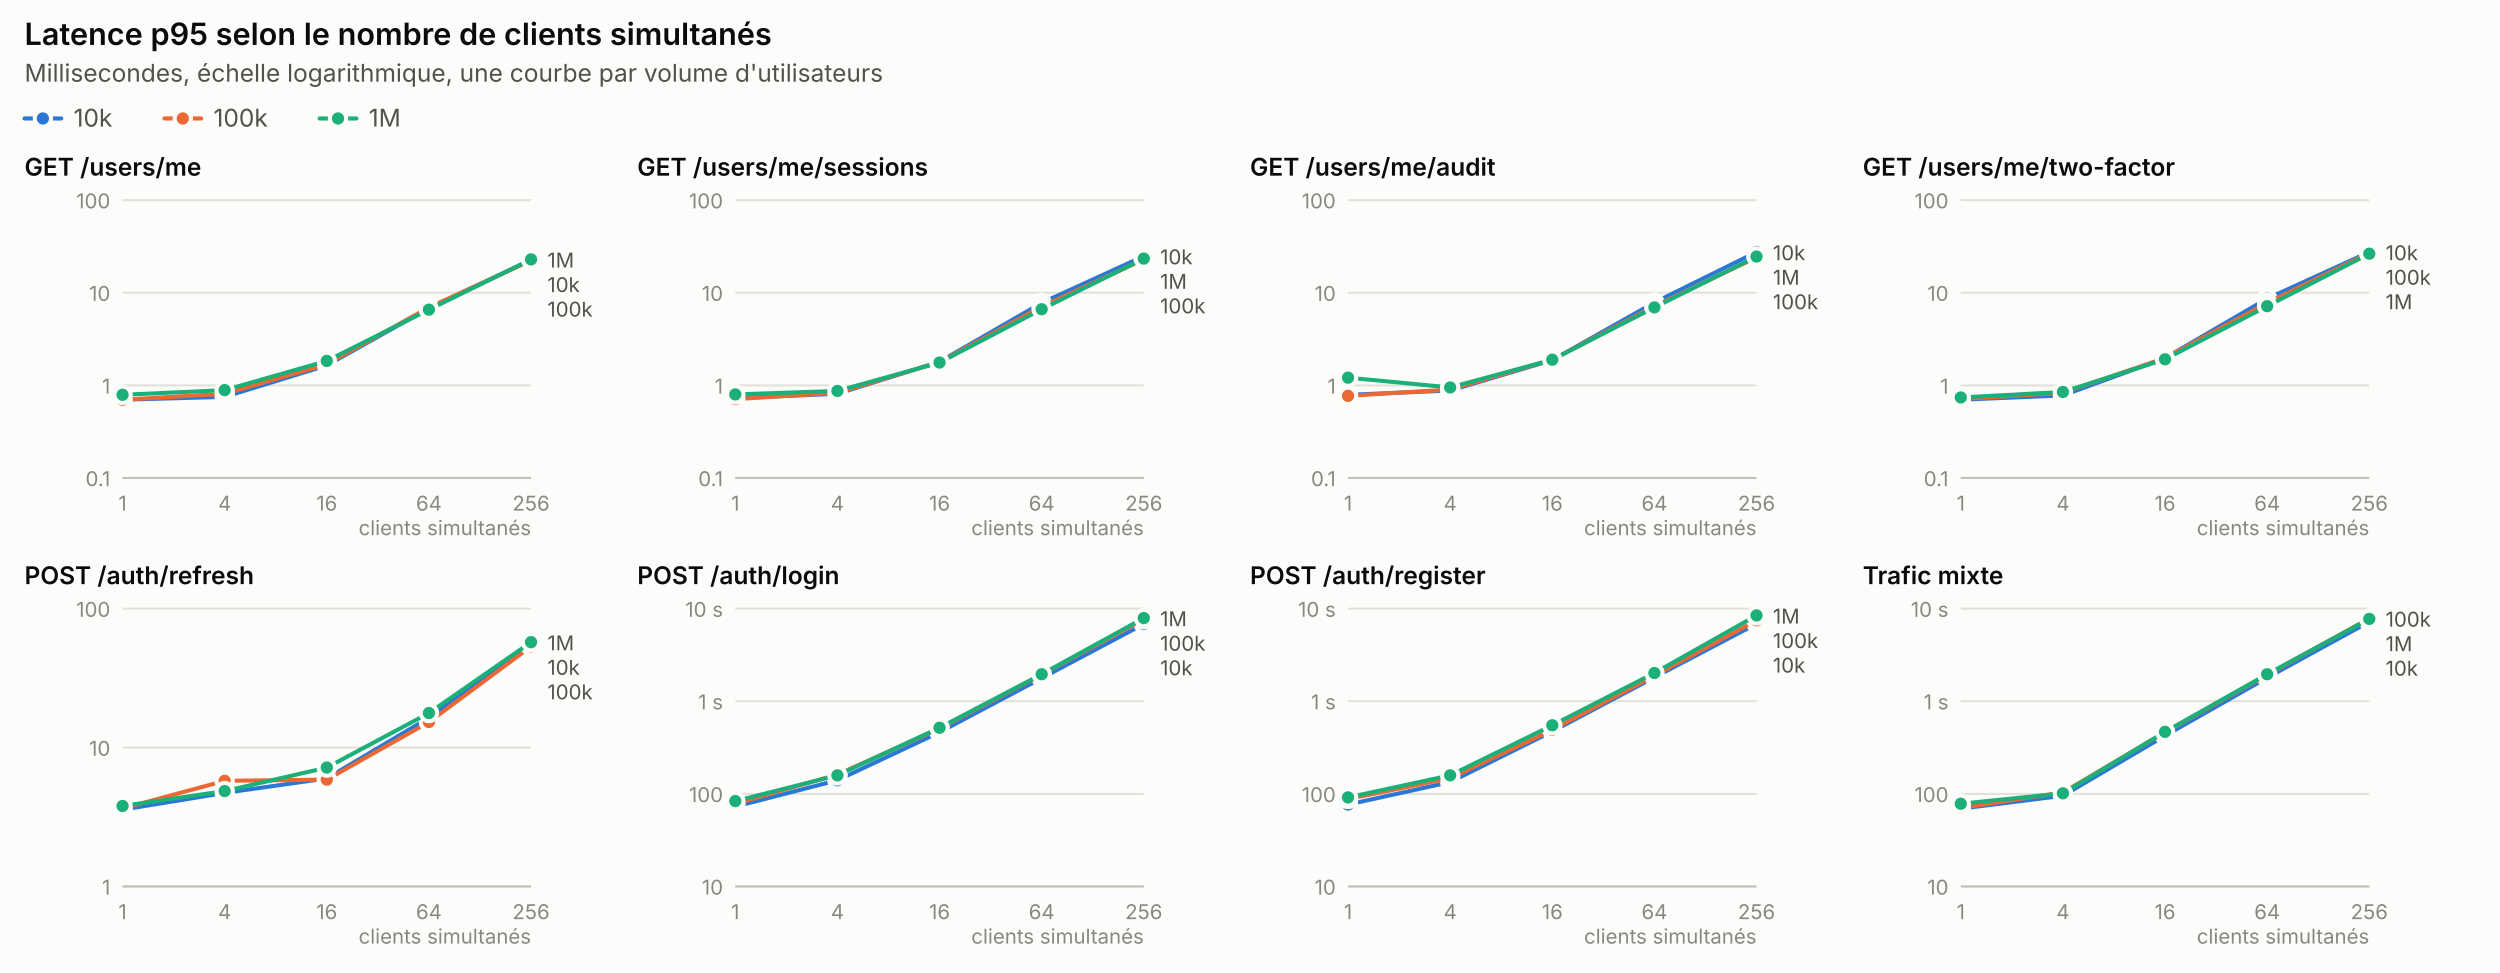
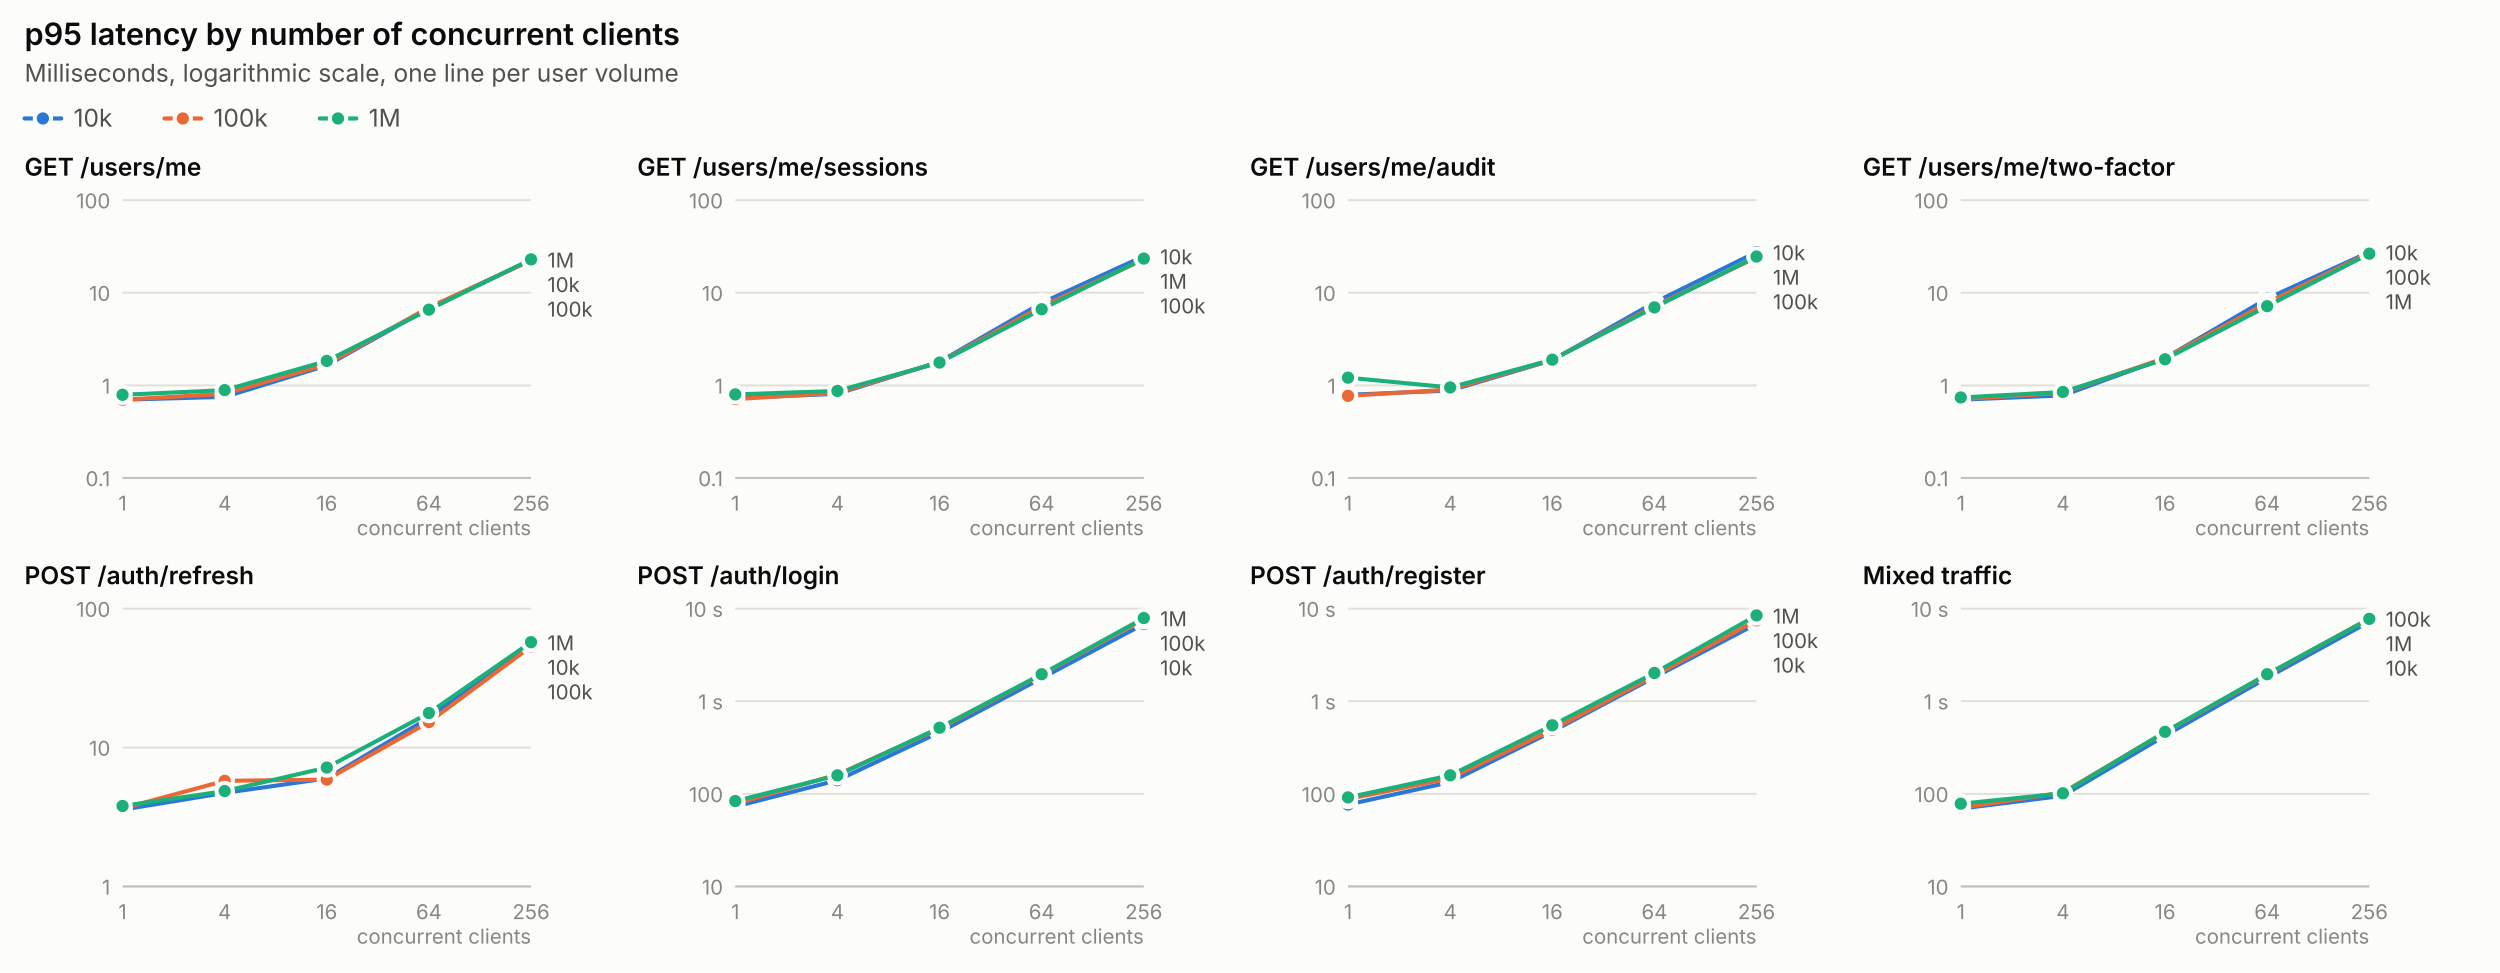
<svg xmlns="http://www.w3.org/2000/svg" width="1224" height="476" viewBox="0 0 1224 476" font-family="system-ui, -apple-system, &quot;Segoe UI&quot;, sans-serif">
  <rect width="1224" height="476" fill="#fcfcfb" />
-   <text x="12.0" y="22.0" font-size="15" fill="#0b0b0b" text-anchor="start" font-weight="600">Latence p95 selon le nombre de clients simultanés</text>
-   <text x="12.0" y="40.0" font-size="12" fill="#52514e" text-anchor="start" font-weight="400">Millisecondes, échelle logarithmique, une courbe par volume d'utilisateurs</text>
+   <text x="12.0" y="22.0" font-size="15" fill="#0b0b0b" text-anchor="start" font-weight="600">p95 latency by number of concurrent clients</text>
+   <text x="12.0" y="40.0" font-size="12" fill="#52514e" text-anchor="start" font-weight="400">Milliseconds, logarithmic scale, one line per user volume</text>
  <line x1="12" y1="58" x2="30" y2="58" stroke="#2a78d6" stroke-width="2" stroke-linecap="round" />
  <circle cx="21" cy="58" r="4" fill="#2a78d6" stroke="#fcfcfb" stroke-width="2" />
  <text x="36.0" y="62.0" font-size="12" fill="#52514e" text-anchor="start" font-weight="400">10k</text>
  <line x1="80.5" y1="58" x2="98.5" y2="58" stroke="#eb6834" stroke-width="2" stroke-linecap="round" />
  <circle cx="89.5" cy="58" r="4" fill="#eb6834" stroke="#fcfcfb" stroke-width="2" />
  <text x="104.5" y="62.0" font-size="12" fill="#52514e" text-anchor="start" font-weight="400">100k</text>
  <line x1="156.5" y1="58" x2="174.5" y2="58" stroke="#1baf7a" stroke-width="2" stroke-linecap="round" />
  <circle cx="165.5" cy="58" r="4" fill="#1baf7a" stroke="#fcfcfb" stroke-width="2" />
  <text x="180.5" y="62.0" font-size="12" fill="#52514e" text-anchor="start" font-weight="400">1M</text>
  <text x="12.0" y="86.0" font-size="12" fill="#0b0b0b" text-anchor="start" font-weight="600">GET /users/me</text>
  <line x1="60" y1="234.0" x2="260" y2="234.0" stroke="#e1e0d9" stroke-width="1" />
  <text x="54.0" y="238.0" font-size="10" fill="#898781" text-anchor="end" font-weight="400">0.1</text>
  <line x1="60" y1="188.7" x2="260" y2="188.7" stroke="#e1e0d9" stroke-width="1" />
  <text x="54.0" y="192.7" font-size="10" fill="#898781" text-anchor="end" font-weight="400">1</text>
  <line x1="60" y1="143.3" x2="260" y2="143.3" stroke="#e1e0d9" stroke-width="1" />
  <text x="54.0" y="147.3" font-size="10" fill="#898781" text-anchor="end" font-weight="400">10</text>
  <line x1="60" y1="98.0" x2="260" y2="98.0" stroke="#e1e0d9" stroke-width="1" />
  <text x="54.0" y="102.0" font-size="10" fill="#898781" text-anchor="end" font-weight="400">100</text>
  <line x1="60" y1="234" x2="260" y2="234" stroke="#c3c2b7" stroke-width="1" />
  <text x="60.0" y="250.0" font-size="10" fill="#898781" text-anchor="middle" font-weight="400">1</text>
  <text x="110.0" y="250.0" font-size="10" fill="#898781" text-anchor="middle" font-weight="400">4</text>
  <text x="160.0" y="250.0" font-size="10" fill="#898781" text-anchor="middle" font-weight="400">16</text>
  <text x="210.0" y="250.0" font-size="10" fill="#898781" text-anchor="middle" font-weight="400">64</text>
  <text x="260.0" y="250.0" font-size="10" fill="#898781" text-anchor="middle" font-weight="400">256</text>
-   <text x="260.0" y="262.0" font-size="10" fill="#898781" text-anchor="end" font-weight="400">clients simultanés</text>
+   <text x="260.0" y="262.0" font-size="10" fill="#898781" text-anchor="end" font-weight="400">concurrent clients</text>
  <path d="M60.0,195.7 L110.0,194.3 L160.0,178.9 L210.0,150.9 L260.0,127.3" fill="none" stroke="#2a78d6" stroke-width="2" stroke-linejoin="round" stroke-linecap="round" />
  <circle cx="60.0" cy="195.7" r="4" fill="#2a78d6" stroke="#fcfcfb" stroke-width="2" />
  <circle cx="110.0" cy="194.3" r="4" fill="#2a78d6" stroke="#fcfcfb" stroke-width="2" />
  <circle cx="160.0" cy="178.9" r="4" fill="#2a78d6" stroke="#fcfcfb" stroke-width="2" />
  <circle cx="210.0" cy="150.9" r="4" fill="#2a78d6" stroke="#fcfcfb" stroke-width="2" />
  <circle cx="260.0" cy="127.3" r="4" fill="#2a78d6" stroke="#fcfcfb" stroke-width="2" />
  <path d="M60.0,195.7 L110.0,192.8 L160.0,178.3 L210.0,150.5 L260.0,127.5" fill="none" stroke="#eb6834" stroke-width="2" stroke-linejoin="round" stroke-linecap="round" />
  <circle cx="60.0" cy="195.7" r="4" fill="#eb6834" stroke="#fcfcfb" stroke-width="2" />
  <circle cx="110.0" cy="192.8" r="4" fill="#eb6834" stroke="#fcfcfb" stroke-width="2" />
  <circle cx="160.0" cy="178.3" r="4" fill="#eb6834" stroke="#fcfcfb" stroke-width="2" />
  <circle cx="210.0" cy="150.5" r="4" fill="#eb6834" stroke="#fcfcfb" stroke-width="2" />
  <circle cx="260.0" cy="127.5" r="4" fill="#eb6834" stroke="#fcfcfb" stroke-width="2" />
  <path d="M60.0,193.3 L110.0,191.0 L160.0,176.7 L210.0,151.6 L260.0,127.0" fill="none" stroke="#1baf7a" stroke-width="2" stroke-linejoin="round" stroke-linecap="round" />
  <circle cx="60.0" cy="193.3" r="4" fill="#1baf7a" stroke="#fcfcfb" stroke-width="2" />
  <circle cx="110.0" cy="191.0" r="4" fill="#1baf7a" stroke="#fcfcfb" stroke-width="2" />
  <circle cx="160.0" cy="176.7" r="4" fill="#1baf7a" stroke="#fcfcfb" stroke-width="2" />
  <circle cx="210.0" cy="151.6" r="4" fill="#1baf7a" stroke="#fcfcfb" stroke-width="2" />
  <circle cx="260.0" cy="127.0" r="4" fill="#1baf7a" stroke="#fcfcfb" stroke-width="2" />
  <text x="268.0" y="131.0" font-size="10" fill="#52514e" text-anchor="start" font-weight="400">1M</text>
  <text x="268.0" y="143.0" font-size="10" fill="#52514e" text-anchor="start" font-weight="400">10k</text>
  <text x="268.0" y="155.0" font-size="10" fill="#52514e" text-anchor="start" font-weight="400">100k</text>
  <text x="312.0" y="86.0" font-size="12" fill="#0b0b0b" text-anchor="start" font-weight="600">GET /users/me/sessions</text>
  <line x1="360" y1="234.0" x2="560" y2="234.0" stroke="#e1e0d9" stroke-width="1" />
  <text x="354.0" y="238.0" font-size="10" fill="#898781" text-anchor="end" font-weight="400">0.1</text>
  <line x1="360" y1="188.7" x2="560" y2="188.7" stroke="#e1e0d9" stroke-width="1" />
  <text x="354.0" y="192.7" font-size="10" fill="#898781" text-anchor="end" font-weight="400">1</text>
  <line x1="360" y1="143.3" x2="560" y2="143.3" stroke="#e1e0d9" stroke-width="1" />
  <text x="354.0" y="147.3" font-size="10" fill="#898781" text-anchor="end" font-weight="400">10</text>
  <line x1="360" y1="98.0" x2="560" y2="98.0" stroke="#e1e0d9" stroke-width="1" />
  <text x="354.0" y="102.0" font-size="10" fill="#898781" text-anchor="end" font-weight="400">100</text>
  <line x1="360" y1="234" x2="560" y2="234" stroke="#c3c2b7" stroke-width="1" />
  <text x="360.0" y="250.0" font-size="10" fill="#898781" text-anchor="middle" font-weight="400">1</text>
  <text x="410.0" y="250.0" font-size="10" fill="#898781" text-anchor="middle" font-weight="400">4</text>
  <text x="460.0" y="250.0" font-size="10" fill="#898781" text-anchor="middle" font-weight="400">16</text>
  <text x="510.0" y="250.0" font-size="10" fill="#898781" text-anchor="middle" font-weight="400">64</text>
  <text x="560.0" y="250.0" font-size="10" fill="#898781" text-anchor="middle" font-weight="400">256</text>
-   <text x="560.0" y="262.0" font-size="10" fill="#898781" text-anchor="end" font-weight="400">clients simultanés</text>
+   <text x="560.0" y="262.0" font-size="10" fill="#898781" text-anchor="end" font-weight="400">concurrent clients</text>
  <path d="M360.0,194.9 L410.0,192.8 L460.0,177.1 L510.0,148.3 L560.0,125.4" fill="none" stroke="#2a78d6" stroke-width="2" stroke-linejoin="round" stroke-linecap="round" />
  <circle cx="360.0" cy="194.9" r="4" fill="#2a78d6" stroke="#fcfcfb" stroke-width="2" />
  <circle cx="410.0" cy="192.8" r="4" fill="#2a78d6" stroke="#fcfcfb" stroke-width="2" />
  <circle cx="460.0" cy="177.1" r="4" fill="#2a78d6" stroke="#fcfcfb" stroke-width="2" />
  <circle cx="510.0" cy="148.3" r="4" fill="#2a78d6" stroke="#fcfcfb" stroke-width="2" />
  <circle cx="560.0" cy="125.4" r="4" fill="#2a78d6" stroke="#fcfcfb" stroke-width="2" />
  <path d="M360.0,195.4 L410.0,192.3 L460.0,177.3 L510.0,150.1 L560.0,127.0" fill="none" stroke="#eb6834" stroke-width="2" stroke-linejoin="round" stroke-linecap="round" />
  <circle cx="360.0" cy="195.4" r="4" fill="#eb6834" stroke="#fcfcfb" stroke-width="2" />
  <circle cx="410.0" cy="192.3" r="4" fill="#eb6834" stroke="#fcfcfb" stroke-width="2" />
  <circle cx="460.0" cy="177.3" r="4" fill="#eb6834" stroke="#fcfcfb" stroke-width="2" />
  <circle cx="510.0" cy="150.1" r="4" fill="#eb6834" stroke="#fcfcfb" stroke-width="2" />
  <circle cx="560.0" cy="127.0" r="4" fill="#eb6834" stroke="#fcfcfb" stroke-width="2" />
  <path d="M360.0,193.1 L410.0,191.4 L460.0,177.5 L510.0,151.4 L560.0,126.6" fill="none" stroke="#1baf7a" stroke-width="2" stroke-linejoin="round" stroke-linecap="round" />
  <circle cx="360.0" cy="193.1" r="4" fill="#1baf7a" stroke="#fcfcfb" stroke-width="2" />
  <circle cx="410.0" cy="191.4" r="4" fill="#1baf7a" stroke="#fcfcfb" stroke-width="2" />
  <circle cx="460.0" cy="177.5" r="4" fill="#1baf7a" stroke="#fcfcfb" stroke-width="2" />
  <circle cx="510.0" cy="151.4" r="4" fill="#1baf7a" stroke="#fcfcfb" stroke-width="2" />
  <circle cx="560.0" cy="126.6" r="4" fill="#1baf7a" stroke="#fcfcfb" stroke-width="2" />
  <text x="568.0" y="129.4" font-size="10" fill="#52514e" text-anchor="start" font-weight="400">10k</text>
  <text x="568.0" y="141.4" font-size="10" fill="#52514e" text-anchor="start" font-weight="400">1M</text>
  <text x="568.0" y="153.4" font-size="10" fill="#52514e" text-anchor="start" font-weight="400">100k</text>
  <text x="612.0" y="86.0" font-size="12" fill="#0b0b0b" text-anchor="start" font-weight="600">GET /users/me/audit</text>
  <line x1="660" y1="234.0" x2="860" y2="234.0" stroke="#e1e0d9" stroke-width="1" />
  <text x="654.0" y="238.0" font-size="10" fill="#898781" text-anchor="end" font-weight="400">0.1</text>
  <line x1="660" y1="188.7" x2="860" y2="188.7" stroke="#e1e0d9" stroke-width="1" />
  <text x="654.0" y="192.7" font-size="10" fill="#898781" text-anchor="end" font-weight="400">1</text>
  <line x1="660" y1="143.3" x2="860" y2="143.3" stroke="#e1e0d9" stroke-width="1" />
  <text x="654.0" y="147.3" font-size="10" fill="#898781" text-anchor="end" font-weight="400">10</text>
  <line x1="660" y1="98.0" x2="860" y2="98.0" stroke="#e1e0d9" stroke-width="1" />
  <text x="654.0" y="102.0" font-size="10" fill="#898781" text-anchor="end" font-weight="400">100</text>
  <line x1="660" y1="234" x2="860" y2="234" stroke="#c3c2b7" stroke-width="1" />
  <text x="660.0" y="250.0" font-size="10" fill="#898781" text-anchor="middle" font-weight="400">1</text>
  <text x="710.0" y="250.0" font-size="10" fill="#898781" text-anchor="middle" font-weight="400">4</text>
  <text x="760.0" y="250.0" font-size="10" fill="#898781" text-anchor="middle" font-weight="400">16</text>
  <text x="810.0" y="250.0" font-size="10" fill="#898781" text-anchor="middle" font-weight="400">64</text>
  <text x="860.0" y="250.0" font-size="10" fill="#898781" text-anchor="middle" font-weight="400">256</text>
-   <text x="860.0" y="262.0" font-size="10" fill="#898781" text-anchor="end" font-weight="400">clients simultanés</text>
+   <text x="860.0" y="262.0" font-size="10" fill="#898781" text-anchor="end" font-weight="400">concurrent clients</text>
  <path d="M660.0,193.3 L710.0,191.2 L760.0,176.3 L810.0,148.1 L860.0,123.4" fill="none" stroke="#2a78d6" stroke-width="2" stroke-linejoin="round" stroke-linecap="round" />
  <circle cx="660.0" cy="193.3" r="4" fill="#2a78d6" stroke="#fcfcfb" stroke-width="2" />
  <circle cx="710.0" cy="191.2" r="4" fill="#2a78d6" stroke="#fcfcfb" stroke-width="2" />
  <circle cx="760.0" cy="176.3" r="4" fill="#2a78d6" stroke="#fcfcfb" stroke-width="2" />
  <circle cx="810.0" cy="148.1" r="4" fill="#2a78d6" stroke="#fcfcfb" stroke-width="2" />
  <circle cx="860.0" cy="123.4" r="4" fill="#2a78d6" stroke="#fcfcfb" stroke-width="2" />
  <path d="M660.0,193.8 L710.0,190.7 L760.0,176.1 L810.0,149.9 L860.0,126.0" fill="none" stroke="#eb6834" stroke-width="2" stroke-linejoin="round" stroke-linecap="round" />
  <circle cx="660.0" cy="193.8" r="4" fill="#eb6834" stroke="#fcfcfb" stroke-width="2" />
  <circle cx="710.0" cy="190.7" r="4" fill="#eb6834" stroke="#fcfcfb" stroke-width="2" />
  <circle cx="760.0" cy="176.1" r="4" fill="#eb6834" stroke="#fcfcfb" stroke-width="2" />
  <circle cx="810.0" cy="149.9" r="4" fill="#eb6834" stroke="#fcfcfb" stroke-width="2" />
  <circle cx="860.0" cy="126.0" r="4" fill="#eb6834" stroke="#fcfcfb" stroke-width="2" />
  <path d="M660.0,184.9 L710.0,189.7 L760.0,176.1 L810.0,150.5 L860.0,125.6" fill="none" stroke="#1baf7a" stroke-width="2" stroke-linejoin="round" stroke-linecap="round" />
  <circle cx="660.0" cy="184.9" r="4" fill="#1baf7a" stroke="#fcfcfb" stroke-width="2" />
  <circle cx="710.0" cy="189.7" r="4" fill="#1baf7a" stroke="#fcfcfb" stroke-width="2" />
  <circle cx="760.0" cy="176.1" r="4" fill="#1baf7a" stroke="#fcfcfb" stroke-width="2" />
  <circle cx="810.0" cy="150.5" r="4" fill="#1baf7a" stroke="#fcfcfb" stroke-width="2" />
  <circle cx="860.0" cy="125.6" r="4" fill="#1baf7a" stroke="#fcfcfb" stroke-width="2" />
  <text x="868.0" y="127.4" font-size="10" fill="#52514e" text-anchor="start" font-weight="400">10k</text>
  <text x="868.0" y="139.4" font-size="10" fill="#52514e" text-anchor="start" font-weight="400">1M</text>
  <text x="868.0" y="151.4" font-size="10" fill="#52514e" text-anchor="start" font-weight="400">100k</text>
  <text x="912.0" y="86.0" font-size="12" fill="#0b0b0b" text-anchor="start" font-weight="600">GET /users/me/two-factor</text>
  <line x1="960" y1="234.0" x2="1160" y2="234.0" stroke="#e1e0d9" stroke-width="1" />
  <text x="954.0" y="238.0" font-size="10" fill="#898781" text-anchor="end" font-weight="400">0.1</text>
  <line x1="960" y1="188.7" x2="1160" y2="188.7" stroke="#e1e0d9" stroke-width="1" />
  <text x="954.0" y="192.7" font-size="10" fill="#898781" text-anchor="end" font-weight="400">1</text>
  <line x1="960" y1="143.3" x2="1160" y2="143.3" stroke="#e1e0d9" stroke-width="1" />
  <text x="954.0" y="147.3" font-size="10" fill="#898781" text-anchor="end" font-weight="400">10</text>
  <line x1="960" y1="98.0" x2="1160" y2="98.0" stroke="#e1e0d9" stroke-width="1" />
  <text x="954.0" y="102.0" font-size="10" fill="#898781" text-anchor="end" font-weight="400">100</text>
  <line x1="960" y1="234" x2="1160" y2="234" stroke="#c3c2b7" stroke-width="1" />
  <text x="960.0" y="250.0" font-size="10" fill="#898781" text-anchor="middle" font-weight="400">1</text>
  <text x="1010.0" y="250.0" font-size="10" fill="#898781" text-anchor="middle" font-weight="400">4</text>
  <text x="1060.0" y="250.0" font-size="10" fill="#898781" text-anchor="middle" font-weight="400">16</text>
  <text x="1110.0" y="250.0" font-size="10" fill="#898781" text-anchor="middle" font-weight="400">64</text>
  <text x="1160.0" y="250.0" font-size="10" fill="#898781" text-anchor="middle" font-weight="400">256</text>
-   <text x="1160.0" y="262.0" font-size="10" fill="#898781" text-anchor="end" font-weight="400">clients simultanés</text>
+   <text x="1160.0" y="262.0" font-size="10" fill="#898781" text-anchor="end" font-weight="400">concurrent clients</text>
  <path d="M960.0,195.7 L1010.0,193.6 L1060.0,175.3 L1110.0,146.2 L1160.0,123.4" fill="none" stroke="#2a78d6" stroke-width="2" stroke-linejoin="round" stroke-linecap="round" />
  <circle cx="960.0" cy="195.7" r="4" fill="#2a78d6" stroke="#fcfcfb" stroke-width="2" />
  <circle cx="1010.0" cy="193.6" r="4" fill="#2a78d6" stroke="#fcfcfb" stroke-width="2" />
  <circle cx="1060.0" cy="175.3" r="4" fill="#2a78d6" stroke="#fcfcfb" stroke-width="2" />
  <circle cx="1110.0" cy="146.2" r="4" fill="#2a78d6" stroke="#fcfcfb" stroke-width="2" />
  <circle cx="1160.0" cy="123.4" r="4" fill="#2a78d6" stroke="#fcfcfb" stroke-width="2" />
  <path d="M960.0,195.4 L1010.0,192.3 L1060.0,175.3 L1110.0,148.3 L1160.0,123.8" fill="none" stroke="#eb6834" stroke-width="2" stroke-linejoin="round" stroke-linecap="round" />
  <circle cx="960.0" cy="195.4" r="4" fill="#eb6834" stroke="#fcfcfb" stroke-width="2" />
  <circle cx="1010.0" cy="192.3" r="4" fill="#eb6834" stroke="#fcfcfb" stroke-width="2" />
  <circle cx="1060.0" cy="175.3" r="4" fill="#eb6834" stroke="#fcfcfb" stroke-width="2" />
  <circle cx="1110.0" cy="148.3" r="4" fill="#eb6834" stroke="#fcfcfb" stroke-width="2" />
  <circle cx="1160.0" cy="123.8" r="4" fill="#eb6834" stroke="#fcfcfb" stroke-width="2" />
  <path d="M960.0,194.6 L1010.0,191.9 L1060.0,175.9 L1110.0,149.9 L1160.0,124.2" fill="none" stroke="#1baf7a" stroke-width="2" stroke-linejoin="round" stroke-linecap="round" />
  <circle cx="960.0" cy="194.6" r="4" fill="#1baf7a" stroke="#fcfcfb" stroke-width="2" />
  <circle cx="1010.0" cy="191.9" r="4" fill="#1baf7a" stroke="#fcfcfb" stroke-width="2" />
  <circle cx="1060.0" cy="175.9" r="4" fill="#1baf7a" stroke="#fcfcfb" stroke-width="2" />
  <circle cx="1110.0" cy="149.9" r="4" fill="#1baf7a" stroke="#fcfcfb" stroke-width="2" />
  <circle cx="1160.0" cy="124.2" r="4" fill="#1baf7a" stroke="#fcfcfb" stroke-width="2" />
  <text x="1168.0" y="127.4" font-size="10" fill="#52514e" text-anchor="start" font-weight="400">10k</text>
  <text x="1168.0" y="139.4" font-size="10" fill="#52514e" text-anchor="start" font-weight="400">100k</text>
  <text x="1168.0" y="151.4" font-size="10" fill="#52514e" text-anchor="start" font-weight="400">1M</text>
  <text x="12.0" y="286.0" font-size="12" fill="#0b0b0b" text-anchor="start" font-weight="600">POST /auth/refresh</text>
  <line x1="60" y1="434.0" x2="260" y2="434.0" stroke="#e1e0d9" stroke-width="1" />
  <text x="54.0" y="438.0" font-size="10" fill="#898781" text-anchor="end" font-weight="400">1</text>
  <line x1="60" y1="366.0" x2="260" y2="366.0" stroke="#e1e0d9" stroke-width="1" />
  <text x="54.0" y="370.0" font-size="10" fill="#898781" text-anchor="end" font-weight="400">10</text>
  <line x1="60" y1="298.0" x2="260" y2="298.0" stroke="#e1e0d9" stroke-width="1" />
  <text x="54.0" y="302.0" font-size="10" fill="#898781" text-anchor="end" font-weight="400">100</text>
  <line x1="60" y1="434" x2="260" y2="434" stroke="#c3c2b7" stroke-width="1" />
  <text x="60.0" y="450.0" font-size="10" fill="#898781" text-anchor="middle" font-weight="400">1</text>
  <text x="110.0" y="450.0" font-size="10" fill="#898781" text-anchor="middle" font-weight="400">4</text>
  <text x="160.0" y="450.0" font-size="10" fill="#898781" text-anchor="middle" font-weight="400">16</text>
  <text x="210.0" y="450.0" font-size="10" fill="#898781" text-anchor="middle" font-weight="400">64</text>
  <text x="260.0" y="450.0" font-size="10" fill="#898781" text-anchor="middle" font-weight="400">256</text>
-   <text x="260.0" y="462.0" font-size="10" fill="#898781" text-anchor="end" font-weight="400">clients simultanés</text>
+   <text x="260.0" y="462.0" font-size="10" fill="#898781" text-anchor="end" font-weight="400">concurrent clients</text>
  <path d="M60.0,396.4 L110.0,388.2 L160.0,381.1 L210.0,351.4 L260.0,314.7" fill="none" stroke="#2a78d6" stroke-width="2" stroke-linejoin="round" stroke-linecap="round" />
  <circle cx="60.0" cy="396.4" r="4" fill="#2a78d6" stroke="#fcfcfb" stroke-width="2" />
  <circle cx="110.0" cy="388.2" r="4" fill="#2a78d6" stroke="#fcfcfb" stroke-width="2" />
  <circle cx="160.0" cy="381.1" r="4" fill="#2a78d6" stroke="#fcfcfb" stroke-width="2" />
  <circle cx="210.0" cy="351.4" r="4" fill="#2a78d6" stroke="#fcfcfb" stroke-width="2" />
  <circle cx="260.0" cy="314.7" r="4" fill="#2a78d6" stroke="#fcfcfb" stroke-width="2" />
  <path d="M60.0,395.8 L110.0,382.3 L160.0,381.7 L210.0,353.5 L260.0,316.5" fill="none" stroke="#eb6834" stroke-width="2" stroke-linejoin="round" stroke-linecap="round" />
  <circle cx="60.0" cy="395.8" r="4" fill="#eb6834" stroke="#fcfcfb" stroke-width="2" />
  <circle cx="110.0" cy="382.3" r="4" fill="#eb6834" stroke="#fcfcfb" stroke-width="2" />
  <circle cx="160.0" cy="381.7" r="4" fill="#eb6834" stroke="#fcfcfb" stroke-width="2" />
  <circle cx="210.0" cy="353.5" r="4" fill="#eb6834" stroke="#fcfcfb" stroke-width="2" />
  <circle cx="260.0" cy="316.5" r="4" fill="#eb6834" stroke="#fcfcfb" stroke-width="2" />
  <path d="M60.0,394.6 L110.0,387.3 L160.0,375.8 L210.0,349.1 L260.0,314.4" fill="none" stroke="#1baf7a" stroke-width="2" stroke-linejoin="round" stroke-linecap="round" />
  <circle cx="60.0" cy="394.6" r="4" fill="#1baf7a" stroke="#fcfcfb" stroke-width="2" />
  <circle cx="110.0" cy="387.3" r="4" fill="#1baf7a" stroke="#fcfcfb" stroke-width="2" />
  <circle cx="160.0" cy="375.8" r="4" fill="#1baf7a" stroke="#fcfcfb" stroke-width="2" />
  <circle cx="210.0" cy="349.1" r="4" fill="#1baf7a" stroke="#fcfcfb" stroke-width="2" />
  <circle cx="260.0" cy="314.4" r="4" fill="#1baf7a" stroke="#fcfcfb" stroke-width="2" />
  <text x="268.0" y="318.4" font-size="10" fill="#52514e" text-anchor="start" font-weight="400">1M</text>
  <text x="268.0" y="330.4" font-size="10" fill="#52514e" text-anchor="start" font-weight="400">10k</text>
  <text x="268.0" y="342.4" font-size="10" fill="#52514e" text-anchor="start" font-weight="400">100k</text>
  <text x="312.0" y="286.0" font-size="12" fill="#0b0b0b" text-anchor="start" font-weight="600">POST /auth/login</text>
  <line x1="360" y1="434.0" x2="560" y2="434.0" stroke="#e1e0d9" stroke-width="1" />
  <text x="354.0" y="438.0" font-size="10" fill="#898781" text-anchor="end" font-weight="400">10</text>
  <line x1="360" y1="388.7" x2="560" y2="388.7" stroke="#e1e0d9" stroke-width="1" />
  <text x="354.0" y="392.7" font-size="10" fill="#898781" text-anchor="end" font-weight="400">100</text>
  <line x1="360" y1="343.3" x2="560" y2="343.3" stroke="#e1e0d9" stroke-width="1" />
  <text x="354.0" y="347.3" font-size="10" fill="#898781" text-anchor="end" font-weight="400">1 s</text>
  <line x1="360" y1="298.0" x2="560" y2="298.0" stroke="#e1e0d9" stroke-width="1" />
  <text x="354.0" y="302.0" font-size="10" fill="#898781" text-anchor="end" font-weight="400">10 s</text>
  <line x1="360" y1="434" x2="560" y2="434" stroke="#c3c2b7" stroke-width="1" />
  <text x="360.0" y="450.0" font-size="10" fill="#898781" text-anchor="middle" font-weight="400">1</text>
  <text x="410.0" y="450.0" font-size="10" fill="#898781" text-anchor="middle" font-weight="400">4</text>
  <text x="460.0" y="450.0" font-size="10" fill="#898781" text-anchor="middle" font-weight="400">16</text>
  <text x="510.0" y="450.0" font-size="10" fill="#898781" text-anchor="middle" font-weight="400">64</text>
  <text x="560.0" y="450.0" font-size="10" fill="#898781" text-anchor="middle" font-weight="400">256</text>
-   <text x="560.0" y="462.0" font-size="10" fill="#898781" text-anchor="end" font-weight="400">clients simultanés</text>
+   <text x="560.0" y="462.0" font-size="10" fill="#898781" text-anchor="end" font-weight="400">concurrent clients</text>
  <path d="M360.0,394.9 L410.0,382.0 L460.0,358.5 L510.0,332.0 L560.0,305.5" fill="none" stroke="#2a78d6" stroke-width="2" stroke-linejoin="round" stroke-linecap="round" />
  <circle cx="360.0" cy="394.9" r="4" fill="#2a78d6" stroke="#fcfcfb" stroke-width="2" />
  <circle cx="410.0" cy="382.0" r="4" fill="#2a78d6" stroke="#fcfcfb" stroke-width="2" />
  <circle cx="460.0" cy="358.5" r="4" fill="#2a78d6" stroke="#fcfcfb" stroke-width="2" />
  <circle cx="510.0" cy="332.0" r="4" fill="#2a78d6" stroke="#fcfcfb" stroke-width="2" />
  <circle cx="560.0" cy="305.5" r="4" fill="#2a78d6" stroke="#fcfcfb" stroke-width="2" />
  <path d="M360.0,393.5 L410.0,379.2 L460.0,356.7 L510.0,330.3 L560.0,303.2" fill="none" stroke="#eb6834" stroke-width="2" stroke-linejoin="round" stroke-linecap="round" />
  <circle cx="360.0" cy="393.5" r="4" fill="#eb6834" stroke="#fcfcfb" stroke-width="2" />
  <circle cx="410.0" cy="379.2" r="4" fill="#eb6834" stroke="#fcfcfb" stroke-width="2" />
  <circle cx="460.0" cy="356.7" r="4" fill="#eb6834" stroke="#fcfcfb" stroke-width="2" />
  <circle cx="510.0" cy="330.3" r="4" fill="#eb6834" stroke="#fcfcfb" stroke-width="2" />
  <circle cx="560.0" cy="303.2" r="4" fill="#eb6834" stroke="#fcfcfb" stroke-width="2" />
  <path d="M360.0,392.2 L410.0,379.6 L460.0,356.3 L510.0,330.1 L560.0,302.6" fill="none" stroke="#1baf7a" stroke-width="2" stroke-linejoin="round" stroke-linecap="round" />
  <circle cx="360.0" cy="392.2" r="4" fill="#1baf7a" stroke="#fcfcfb" stroke-width="2" />
  <circle cx="410.0" cy="379.6" r="4" fill="#1baf7a" stroke="#fcfcfb" stroke-width="2" />
  <circle cx="460.0" cy="356.3" r="4" fill="#1baf7a" stroke="#fcfcfb" stroke-width="2" />
  <circle cx="510.0" cy="330.1" r="4" fill="#1baf7a" stroke="#fcfcfb" stroke-width="2" />
  <circle cx="560.0" cy="302.6" r="4" fill="#1baf7a" stroke="#fcfcfb" stroke-width="2" />
  <text x="568.0" y="306.6" font-size="10" fill="#52514e" text-anchor="start" font-weight="400">1M</text>
  <text x="568.0" y="318.6" font-size="10" fill="#52514e" text-anchor="start" font-weight="400">100k</text>
  <text x="568.0" y="330.6" font-size="10" fill="#52514e" text-anchor="start" font-weight="400">10k</text>
  <text x="612.0" y="286.0" font-size="12" fill="#0b0b0b" text-anchor="start" font-weight="600">POST /auth/register</text>
  <line x1="660" y1="434.0" x2="860" y2="434.0" stroke="#e1e0d9" stroke-width="1" />
  <text x="654.0" y="438.0" font-size="10" fill="#898781" text-anchor="end" font-weight="400">10</text>
  <line x1="660" y1="388.7" x2="860" y2="388.7" stroke="#e1e0d9" stroke-width="1" />
  <text x="654.0" y="392.7" font-size="10" fill="#898781" text-anchor="end" font-weight="400">100</text>
  <line x1="660" y1="343.3" x2="860" y2="343.3" stroke="#e1e0d9" stroke-width="1" />
  <text x="654.0" y="347.3" font-size="10" fill="#898781" text-anchor="end" font-weight="400">1 s</text>
  <line x1="660" y1="298.0" x2="860" y2="298.0" stroke="#e1e0d9" stroke-width="1" />
  <text x="654.0" y="302.0" font-size="10" fill="#898781" text-anchor="end" font-weight="400">10 s</text>
  <line x1="660" y1="434" x2="860" y2="434" stroke="#c3c2b7" stroke-width="1" />
  <text x="660.0" y="450.0" font-size="10" fill="#898781" text-anchor="middle" font-weight="400">1</text>
  <text x="710.0" y="450.0" font-size="10" fill="#898781" text-anchor="middle" font-weight="400">4</text>
  <text x="760.0" y="450.0" font-size="10" fill="#898781" text-anchor="middle" font-weight="400">16</text>
  <text x="810.0" y="450.0" font-size="10" fill="#898781" text-anchor="middle" font-weight="400">64</text>
  <text x="860.0" y="450.0" font-size="10" fill="#898781" text-anchor="middle" font-weight="400">256</text>
-   <text x="860.0" y="462.0" font-size="10" fill="#898781" text-anchor="end" font-weight="400">clients simultanés</text>
+   <text x="860.0" y="462.0" font-size="10" fill="#898781" text-anchor="end" font-weight="400">concurrent clients</text>
  <path d="M660.0,393.9 L710.0,382.9 L760.0,358.1 L810.0,331.6 L860.0,305.4" fill="none" stroke="#2a78d6" stroke-width="2" stroke-linejoin="round" stroke-linecap="round" />
  <circle cx="660.0" cy="393.9" r="4" fill="#2a78d6" stroke="#fcfcfb" stroke-width="2" />
  <circle cx="710.0" cy="382.9" r="4" fill="#2a78d6" stroke="#fcfcfb" stroke-width="2" />
  <circle cx="760.0" cy="358.1" r="4" fill="#2a78d6" stroke="#fcfcfb" stroke-width="2" />
  <circle cx="810.0" cy="331.6" r="4" fill="#2a78d6" stroke="#fcfcfb" stroke-width="2" />
  <circle cx="860.0" cy="305.4" r="4" fill="#2a78d6" stroke="#fcfcfb" stroke-width="2" />
  <path d="M660.0,391.2 L710.0,381.0 L760.0,357.3 L810.0,330.8 L860.0,303.7" fill="none" stroke="#eb6834" stroke-width="2" stroke-linejoin="round" stroke-linecap="round" />
  <circle cx="660.0" cy="391.2" r="4" fill="#eb6834" stroke="#fcfcfb" stroke-width="2" />
  <circle cx="710.0" cy="381.0" r="4" fill="#eb6834" stroke="#fcfcfb" stroke-width="2" />
  <circle cx="760.0" cy="357.3" r="4" fill="#eb6834" stroke="#fcfcfb" stroke-width="2" />
  <circle cx="810.0" cy="330.8" r="4" fill="#eb6834" stroke="#fcfcfb" stroke-width="2" />
  <circle cx="860.0" cy="303.7" r="4" fill="#eb6834" stroke="#fcfcfb" stroke-width="2" />
  <path d="M660.0,390.4 L710.0,379.6 L760.0,355.1 L810.0,329.5 L860.0,301.3" fill="none" stroke="#1baf7a" stroke-width="2" stroke-linejoin="round" stroke-linecap="round" />
  <circle cx="660.0" cy="390.4" r="4" fill="#1baf7a" stroke="#fcfcfb" stroke-width="2" />
  <circle cx="710.0" cy="379.6" r="4" fill="#1baf7a" stroke="#fcfcfb" stroke-width="2" />
  <circle cx="760.0" cy="355.1" r="4" fill="#1baf7a" stroke="#fcfcfb" stroke-width="2" />
  <circle cx="810.0" cy="329.5" r="4" fill="#1baf7a" stroke="#fcfcfb" stroke-width="2" />
  <circle cx="860.0" cy="301.3" r="4" fill="#1baf7a" stroke="#fcfcfb" stroke-width="2" />
  <text x="868.0" y="305.3" font-size="10" fill="#52514e" text-anchor="start" font-weight="400">1M</text>
  <text x="868.0" y="317.3" font-size="10" fill="#52514e" text-anchor="start" font-weight="400">100k</text>
  <text x="868.0" y="329.3" font-size="10" fill="#52514e" text-anchor="start" font-weight="400">10k</text>
-   <text x="912.0" y="286.0" font-size="12" fill="#0b0b0b" text-anchor="start" font-weight="600">Trafic mixte</text>
+   <text x="912.0" y="286.0" font-size="12" fill="#0b0b0b" text-anchor="start" font-weight="600">Mixed traffic</text>
  <line x1="960" y1="434.0" x2="1160" y2="434.0" stroke="#e1e0d9" stroke-width="1" />
  <text x="954.0" y="438.0" font-size="10" fill="#898781" text-anchor="end" font-weight="400">10</text>
  <line x1="960" y1="388.7" x2="1160" y2="388.7" stroke="#e1e0d9" stroke-width="1" />
  <text x="954.0" y="392.7" font-size="10" fill="#898781" text-anchor="end" font-weight="400">100</text>
  <line x1="960" y1="343.3" x2="1160" y2="343.3" stroke="#e1e0d9" stroke-width="1" />
  <text x="954.0" y="347.3" font-size="10" fill="#898781" text-anchor="end" font-weight="400">1 s</text>
  <line x1="960" y1="298.0" x2="1160" y2="298.0" stroke="#e1e0d9" stroke-width="1" />
  <text x="954.0" y="302.0" font-size="10" fill="#898781" text-anchor="end" font-weight="400">10 s</text>
  <line x1="960" y1="434" x2="1160" y2="434" stroke="#c3c2b7" stroke-width="1" />
  <text x="960.0" y="450.0" font-size="10" fill="#898781" text-anchor="middle" font-weight="400">1</text>
  <text x="1010.0" y="450.0" font-size="10" fill="#898781" text-anchor="middle" font-weight="400">4</text>
  <text x="1060.0" y="450.0" font-size="10" fill="#898781" text-anchor="middle" font-weight="400">16</text>
  <text x="1110.0" y="450.0" font-size="10" fill="#898781" text-anchor="middle" font-weight="400">64</text>
  <text x="1160.0" y="450.0" font-size="10" fill="#898781" text-anchor="middle" font-weight="400">256</text>
-   <text x="1160.0" y="462.0" font-size="10" fill="#898781" text-anchor="end" font-weight="400">clients simultanés</text>
+   <text x="1160.0" y="462.0" font-size="10" fill="#898781" text-anchor="end" font-weight="400">concurrent clients</text>
  <path d="M960.0,395.9 L1010.0,389.6 L1060.0,360.2 L1110.0,331.8 L1160.0,304.4" fill="none" stroke="#2a78d6" stroke-width="2" stroke-linejoin="round" stroke-linecap="round" />
  <circle cx="960.0" cy="395.9" r="4" fill="#2a78d6" stroke="#fcfcfb" stroke-width="2" />
  <circle cx="1010.0" cy="389.6" r="4" fill="#2a78d6" stroke="#fcfcfb" stroke-width="2" />
  <circle cx="1060.0" cy="360.2" r="4" fill="#2a78d6" stroke="#fcfcfb" stroke-width="2" />
  <circle cx="1110.0" cy="331.8" r="4" fill="#2a78d6" stroke="#fcfcfb" stroke-width="2" />
  <circle cx="1160.0" cy="304.4" r="4" fill="#2a78d6" stroke="#fcfcfb" stroke-width="2" />
  <path d="M960.0,395.5 L1010.0,388.0 L1060.0,358.5 L1110.0,330.4 L1160.0,302.8" fill="none" stroke="#eb6834" stroke-width="2" stroke-linejoin="round" stroke-linecap="round" />
  <circle cx="960.0" cy="395.5" r="4" fill="#eb6834" stroke="#fcfcfb" stroke-width="2" />
  <circle cx="1010.0" cy="388.0" r="4" fill="#eb6834" stroke="#fcfcfb" stroke-width="2" />
  <circle cx="1060.0" cy="358.5" r="4" fill="#eb6834" stroke="#fcfcfb" stroke-width="2" />
  <circle cx="1110.0" cy="330.4" r="4" fill="#eb6834" stroke="#fcfcfb" stroke-width="2" />
  <circle cx="1160.0" cy="302.8" r="4" fill="#eb6834" stroke="#fcfcfb" stroke-width="2" />
  <path d="M960.0,393.5 L1010.0,388.4 L1060.0,358.3 L1110.0,330.1 L1160.0,303.0" fill="none" stroke="#1baf7a" stroke-width="2" stroke-linejoin="round" stroke-linecap="round" />
  <circle cx="960.0" cy="393.5" r="4" fill="#1baf7a" stroke="#fcfcfb" stroke-width="2" />
  <circle cx="1010.0" cy="388.4" r="4" fill="#1baf7a" stroke="#fcfcfb" stroke-width="2" />
  <circle cx="1060.0" cy="358.3" r="4" fill="#1baf7a" stroke="#fcfcfb" stroke-width="2" />
  <circle cx="1110.0" cy="330.1" r="4" fill="#1baf7a" stroke="#fcfcfb" stroke-width="2" />
  <circle cx="1160.0" cy="303.0" r="4" fill="#1baf7a" stroke="#fcfcfb" stroke-width="2" />
  <text x="1168.0" y="306.8" font-size="10" fill="#52514e" text-anchor="start" font-weight="400">100k</text>
  <text x="1168.0" y="318.8" font-size="10" fill="#52514e" text-anchor="start" font-weight="400">1M</text>
  <text x="1168.0" y="330.8" font-size="10" fill="#52514e" text-anchor="start" font-weight="400">10k</text>
</svg>
